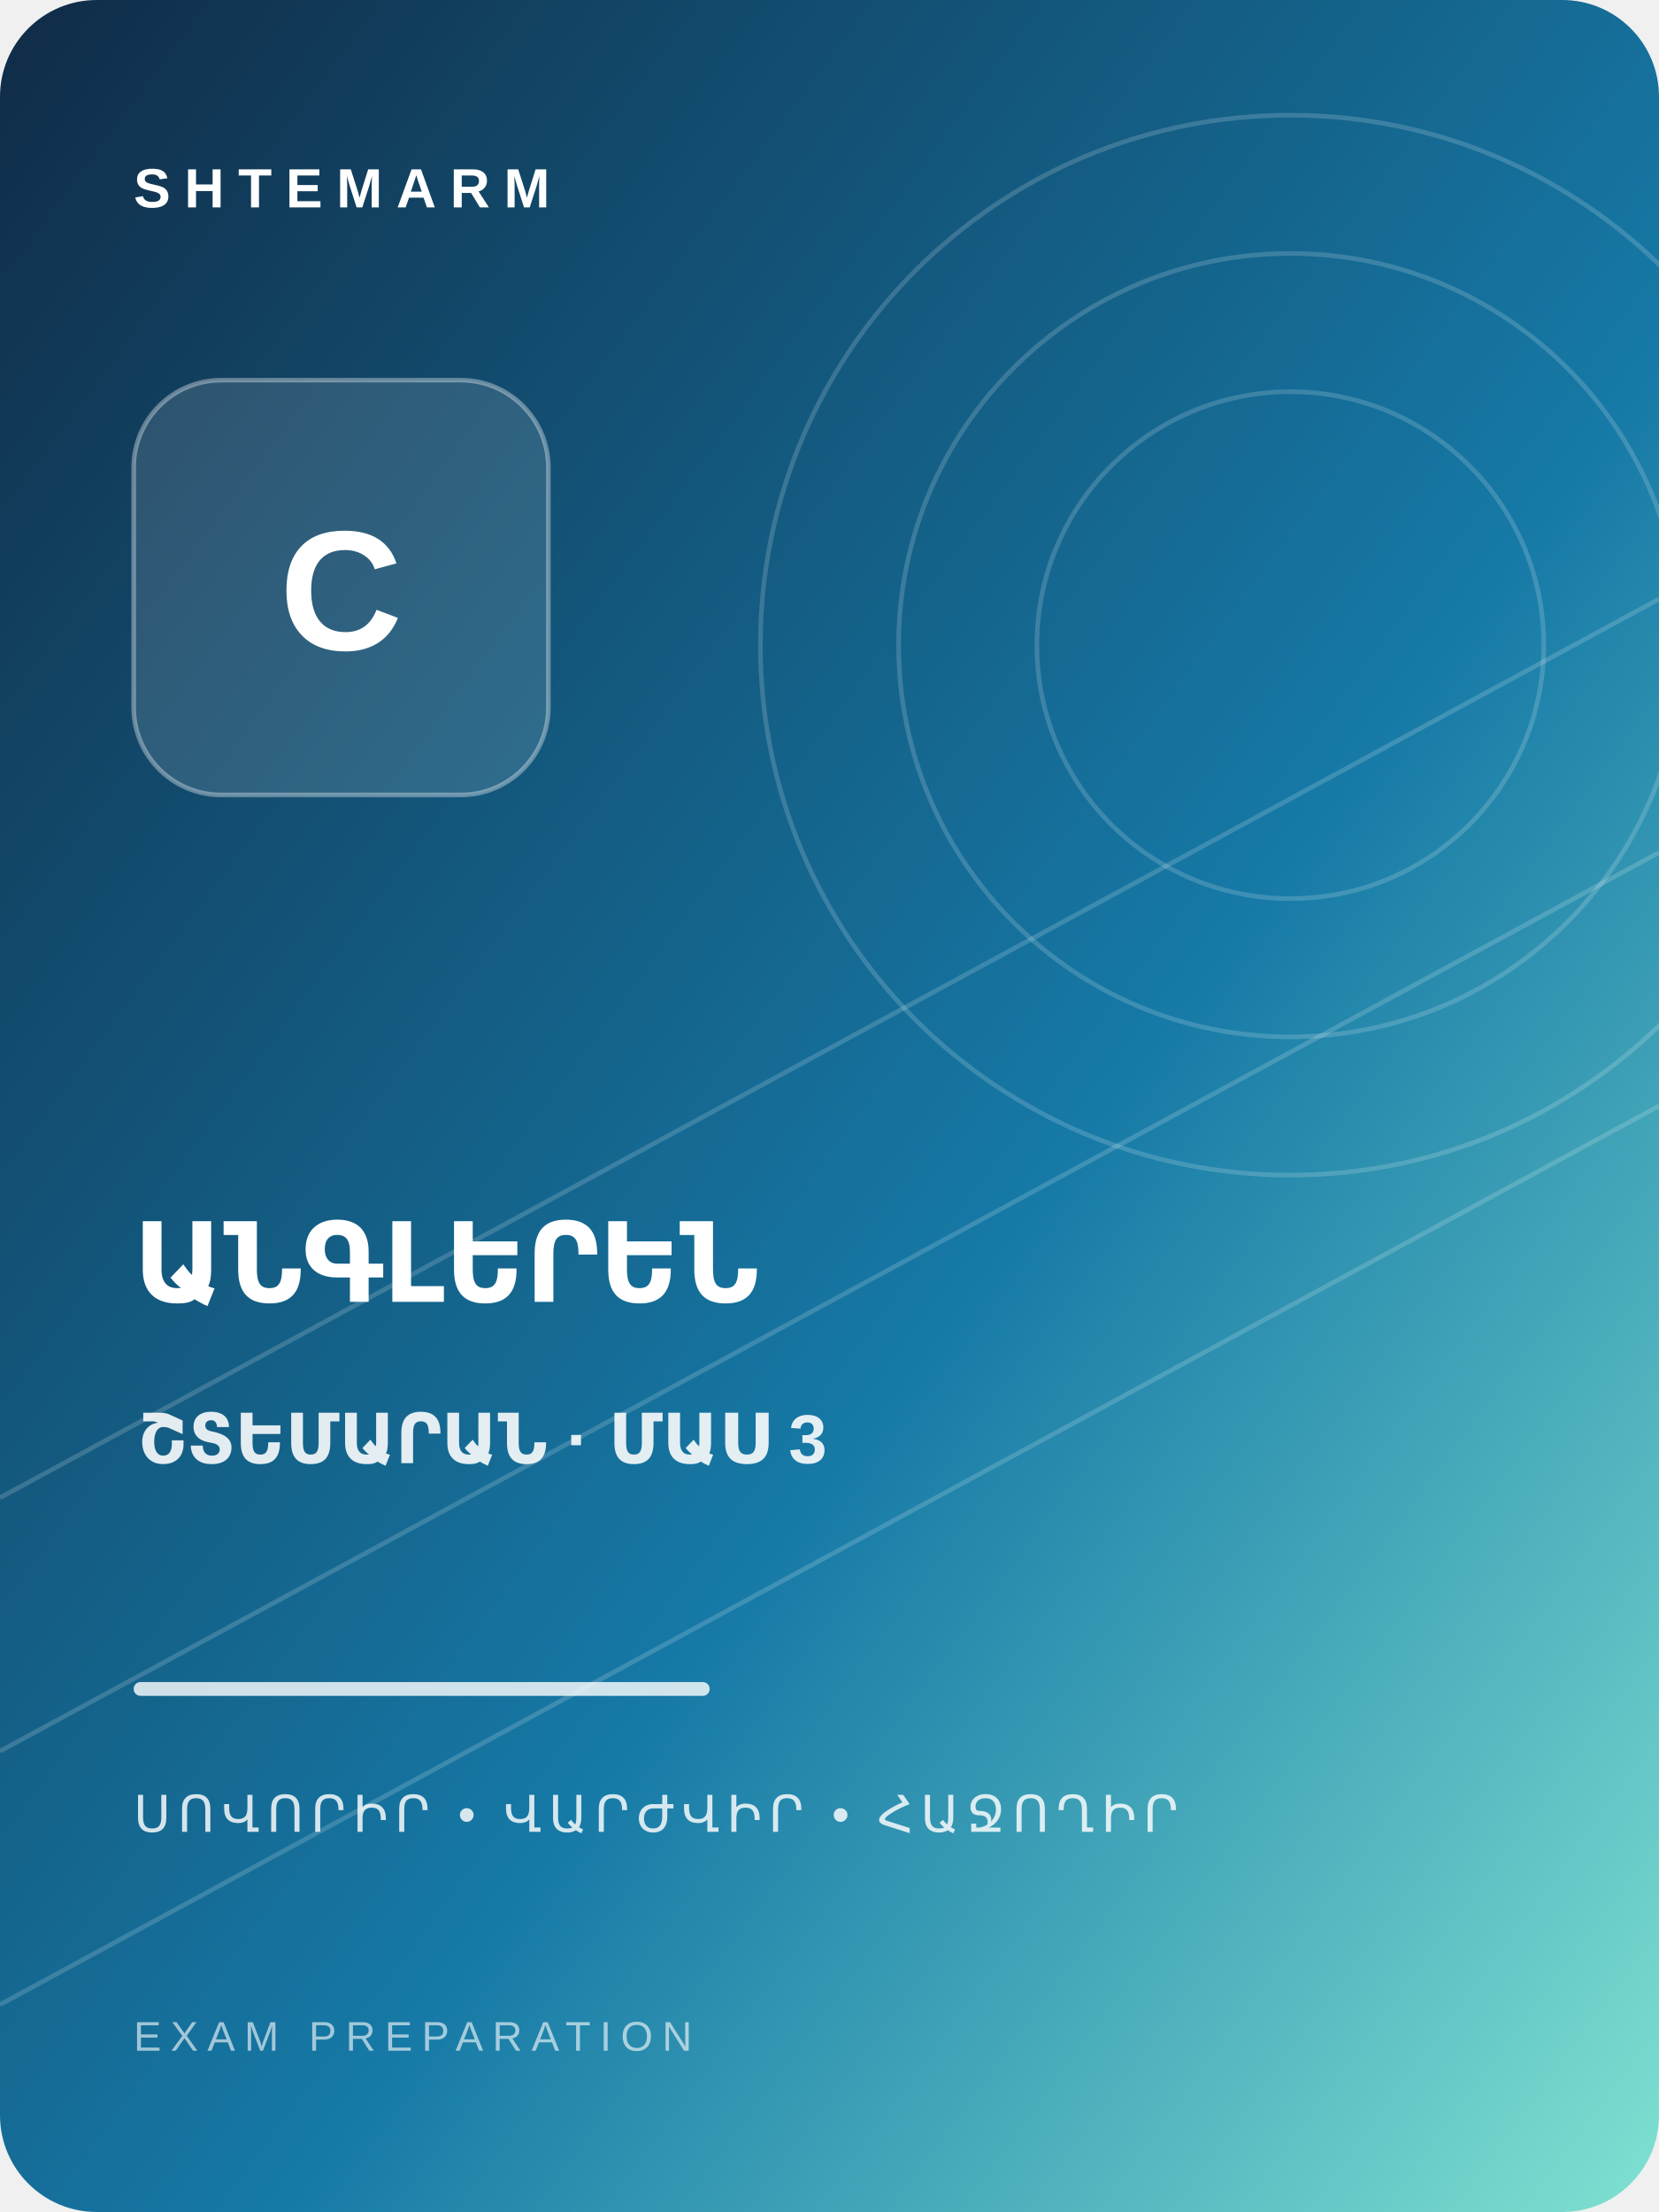
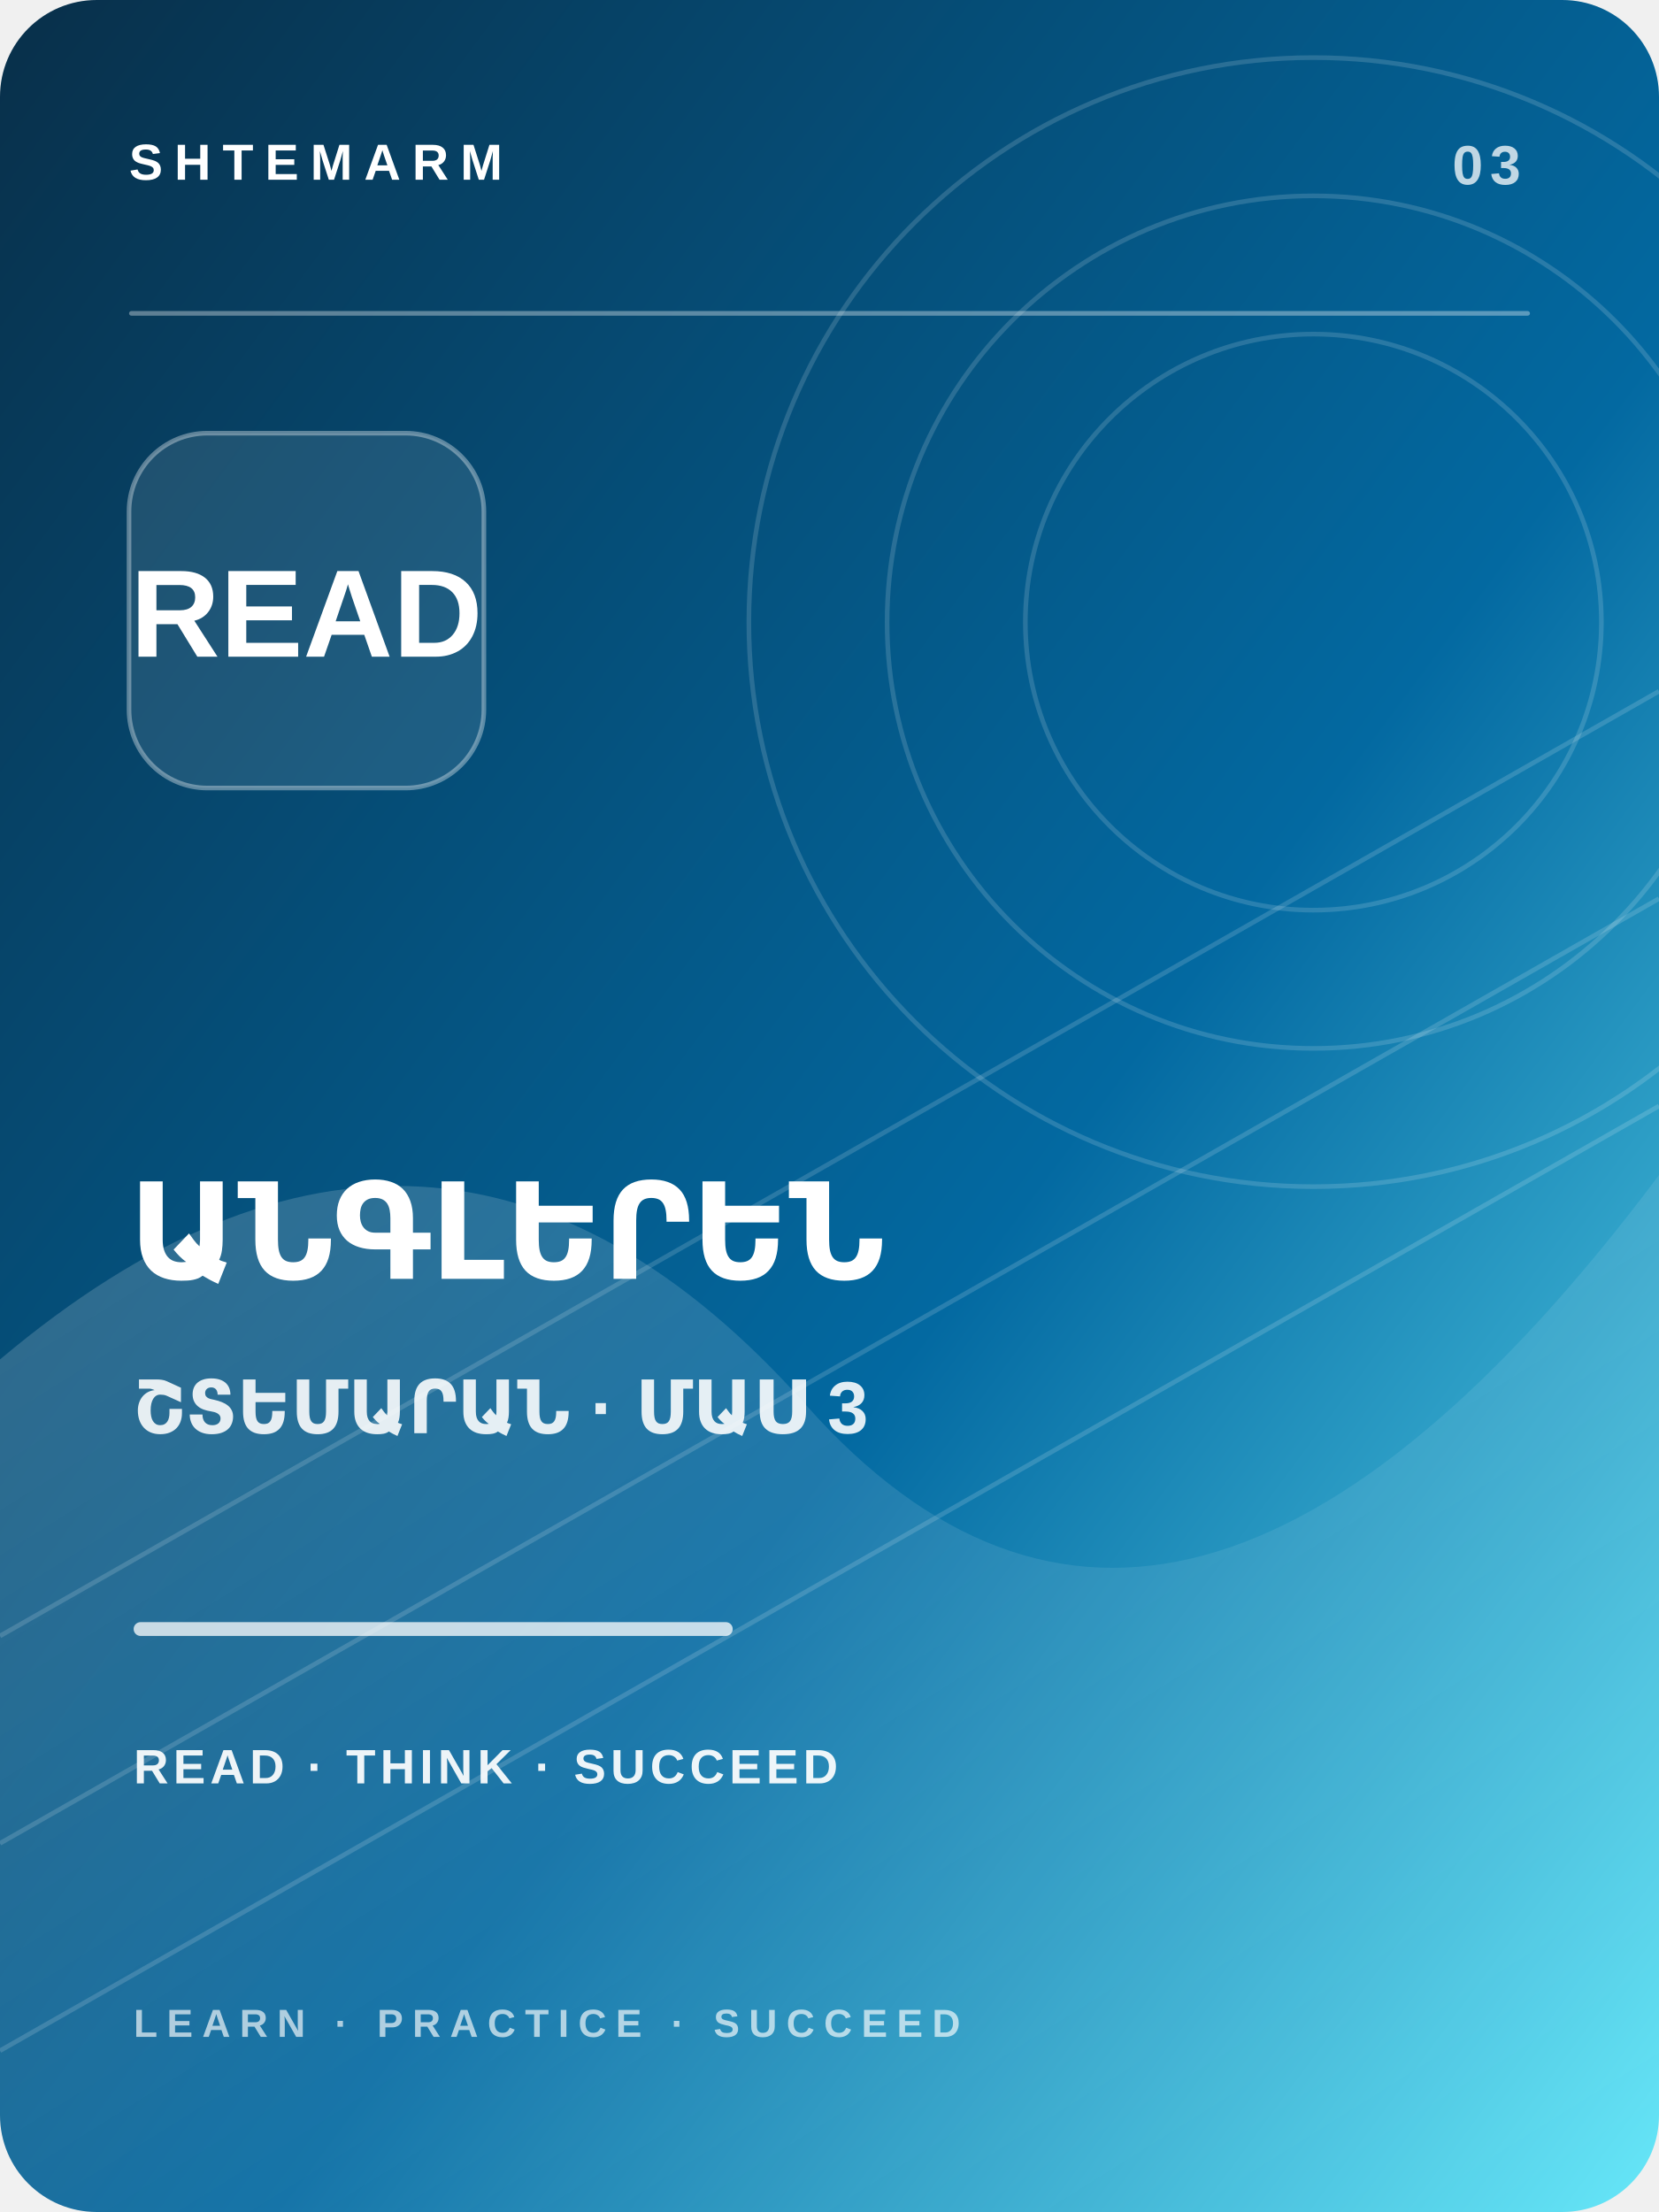
- <svg xmlns="http://www.w3.org/2000/svg" width="720" height="960" viewBox="0 0 720 960">
+ <svg xmlns="http://www.w3.org/2000/svg" width="720" height="960" viewBox="0 0 720 960" role="img" aria-label="ԱՆԳԼԵՐԵՆ ՇՏԵՄԱՐԱՆ · ՄԱՍ 3">
  <defs>
-     <linearGradient id="g" x1="0" y1="0" x2="1" y2="1">
-       <stop stop-color="#102b46" />
-       <stop offset=".58" stop-color="#1679a6" />
-       <stop offset="1" stop-color="#80e2d1" />
+     <linearGradient id="bg" x1="0" y1="0" x2="1" y2="1">
+       <stop stop-color="#082F49" />
+       <stop offset=".58" stop-color="#0369A1" />
+       <stop offset="1" stop-color="#67E8F9" />
+     </linearGradient>
+     <linearGradient id="shine" x1="0" y1="0" x2="1" y2="1">
+       <stop stop-color="#fff" stop-opacity=".18" />
+       <stop offset="1" stop-color="#fff" stop-opacity="0" />
    </linearGradient>
  </defs>
-   <rect width="720" height="960" rx="42" fill="url(#g)" />
-   <g fill="none" stroke="#fff" stroke-opacity=".17" stroke-width="2">
-     <circle cx="560" cy="280" r="230" />
-     <circle cx="560" cy="280" r="170" />
-     <circle cx="560" cy="280" r="110" />
-     <path d="M0 650L720 260M0 760L720 370M0 870L720 480" />
+   <rect width="720" height="960" rx="42" fill="url(#bg)" />
+   <path d="M0 590 Q190 430 350 610 T720 510 V960 H0Z" fill="url(#shine)" />
+   <g fill="none" stroke="#fff" stroke-opacity=".15" stroke-width="2">
+     <circle cx="570" cy="270" r="245" />
+     <circle cx="570" cy="270" r="185" />
+     <circle cx="570" cy="270" r="125" />
+     <path d="M0 710L720 300M0 800L720 390M0 890L720 480" />
  </g>
-   <text x="58" y="90" fill="#fff" font-family="Arial,sans-serif" font-size="24" font-weight="700" letter-spacing="6">SHTEMARM</text>
-   <rect x="58" y="165" width="180" height="180" rx="38" fill="#ffffff" fill-opacity=".12" stroke="#ffffff" stroke-opacity=".35" stroke-width="2" />
-   <text x="148" y="282" text-anchor="middle" fill="#fff" font-family="Arial,sans-serif" font-size="74" font-weight="800">C</text>
-   <text x="58" y="565" fill="#fff" font-family="Arial,sans-serif" font-size="48" font-weight="800">ԱՆԳԼԵՐԵՆ</text>
-   <text x="60" y="635" fill="#fff" fill-opacity=".88" font-family="Arial,sans-serif" font-size="30" font-weight="600">ՇՏԵՄԱՐԱՆ · ՄԱՍ 3</text>
-   <rect x="58" y="730" width="250" height="6" rx="3" fill="#fff" fill-opacity=".8" />
-   <text x="58" y="795" fill="#fff" fill-opacity=".82" font-family="Arial,sans-serif" font-size="22" letter-spacing="3">ՍՈՎՈՐԻՐ • ՎԱՐԺՎԻՐ • ՀԱՋՈՂԻՐ</text>
-   <text x="58" y="890" fill="#fff" fill-opacity=".6" font-family="Arial,sans-serif" font-size="18" letter-spacing="4">EXAM PREPARATION</text>
+   <text x="56" y="78" fill="#fff" font-family="Arial,sans-serif" font-size="22" font-weight="800" letter-spacing="5">SHTEMARM</text>
+   <text x="660" y="80" text-anchor="end" fill="#fff" fill-opacity=".75" font-family="Arial,sans-serif" font-size="24" font-weight="800" letter-spacing="3">03</text>
+   <rect x="56" y="135" width="608" height="2" rx="1" fill="#fff" fill-opacity=".35" />
+   <rect x="56" y="188" width="154" height="154" rx="34" fill="#fff" fill-opacity=".10" stroke="#fff" stroke-opacity=".35" stroke-width="2" />
+   <text x="133" y="285" text-anchor="middle" fill="#fff" font-family="Arial,sans-serif" font-size="54" font-weight="800">READ</text>
+   <text x="56" y="555" fill="#fff" font-family="Arial,sans-serif" font-size="58" font-weight="900">ԱՆԳԼԵՐԵՆ</text>
+   <text x="58" y="622" fill="#fff" fill-opacity=".88" font-family="Arial,sans-serif" font-size="32" font-weight="700">ՇՏԵՄԱՐԱՆ · ՄԱՍ 3</text>
+   <rect x="58" y="704" width="260" height="6" rx="3" fill="#fff" fill-opacity=".75" />
+   <text x="58" y="774" fill="#fff" fill-opacity=".92" font-family="Arial,sans-serif" font-size="21" font-weight="700" letter-spacing="2">READ · THINK · SUCCEED</text>
+   <text x="58" y="884" fill="#fff" fill-opacity=".65" font-family="Arial,sans-serif" font-size="17" font-weight="700" letter-spacing="4">LEARN · PRACTICE · SUCCEED</text>
</svg>
